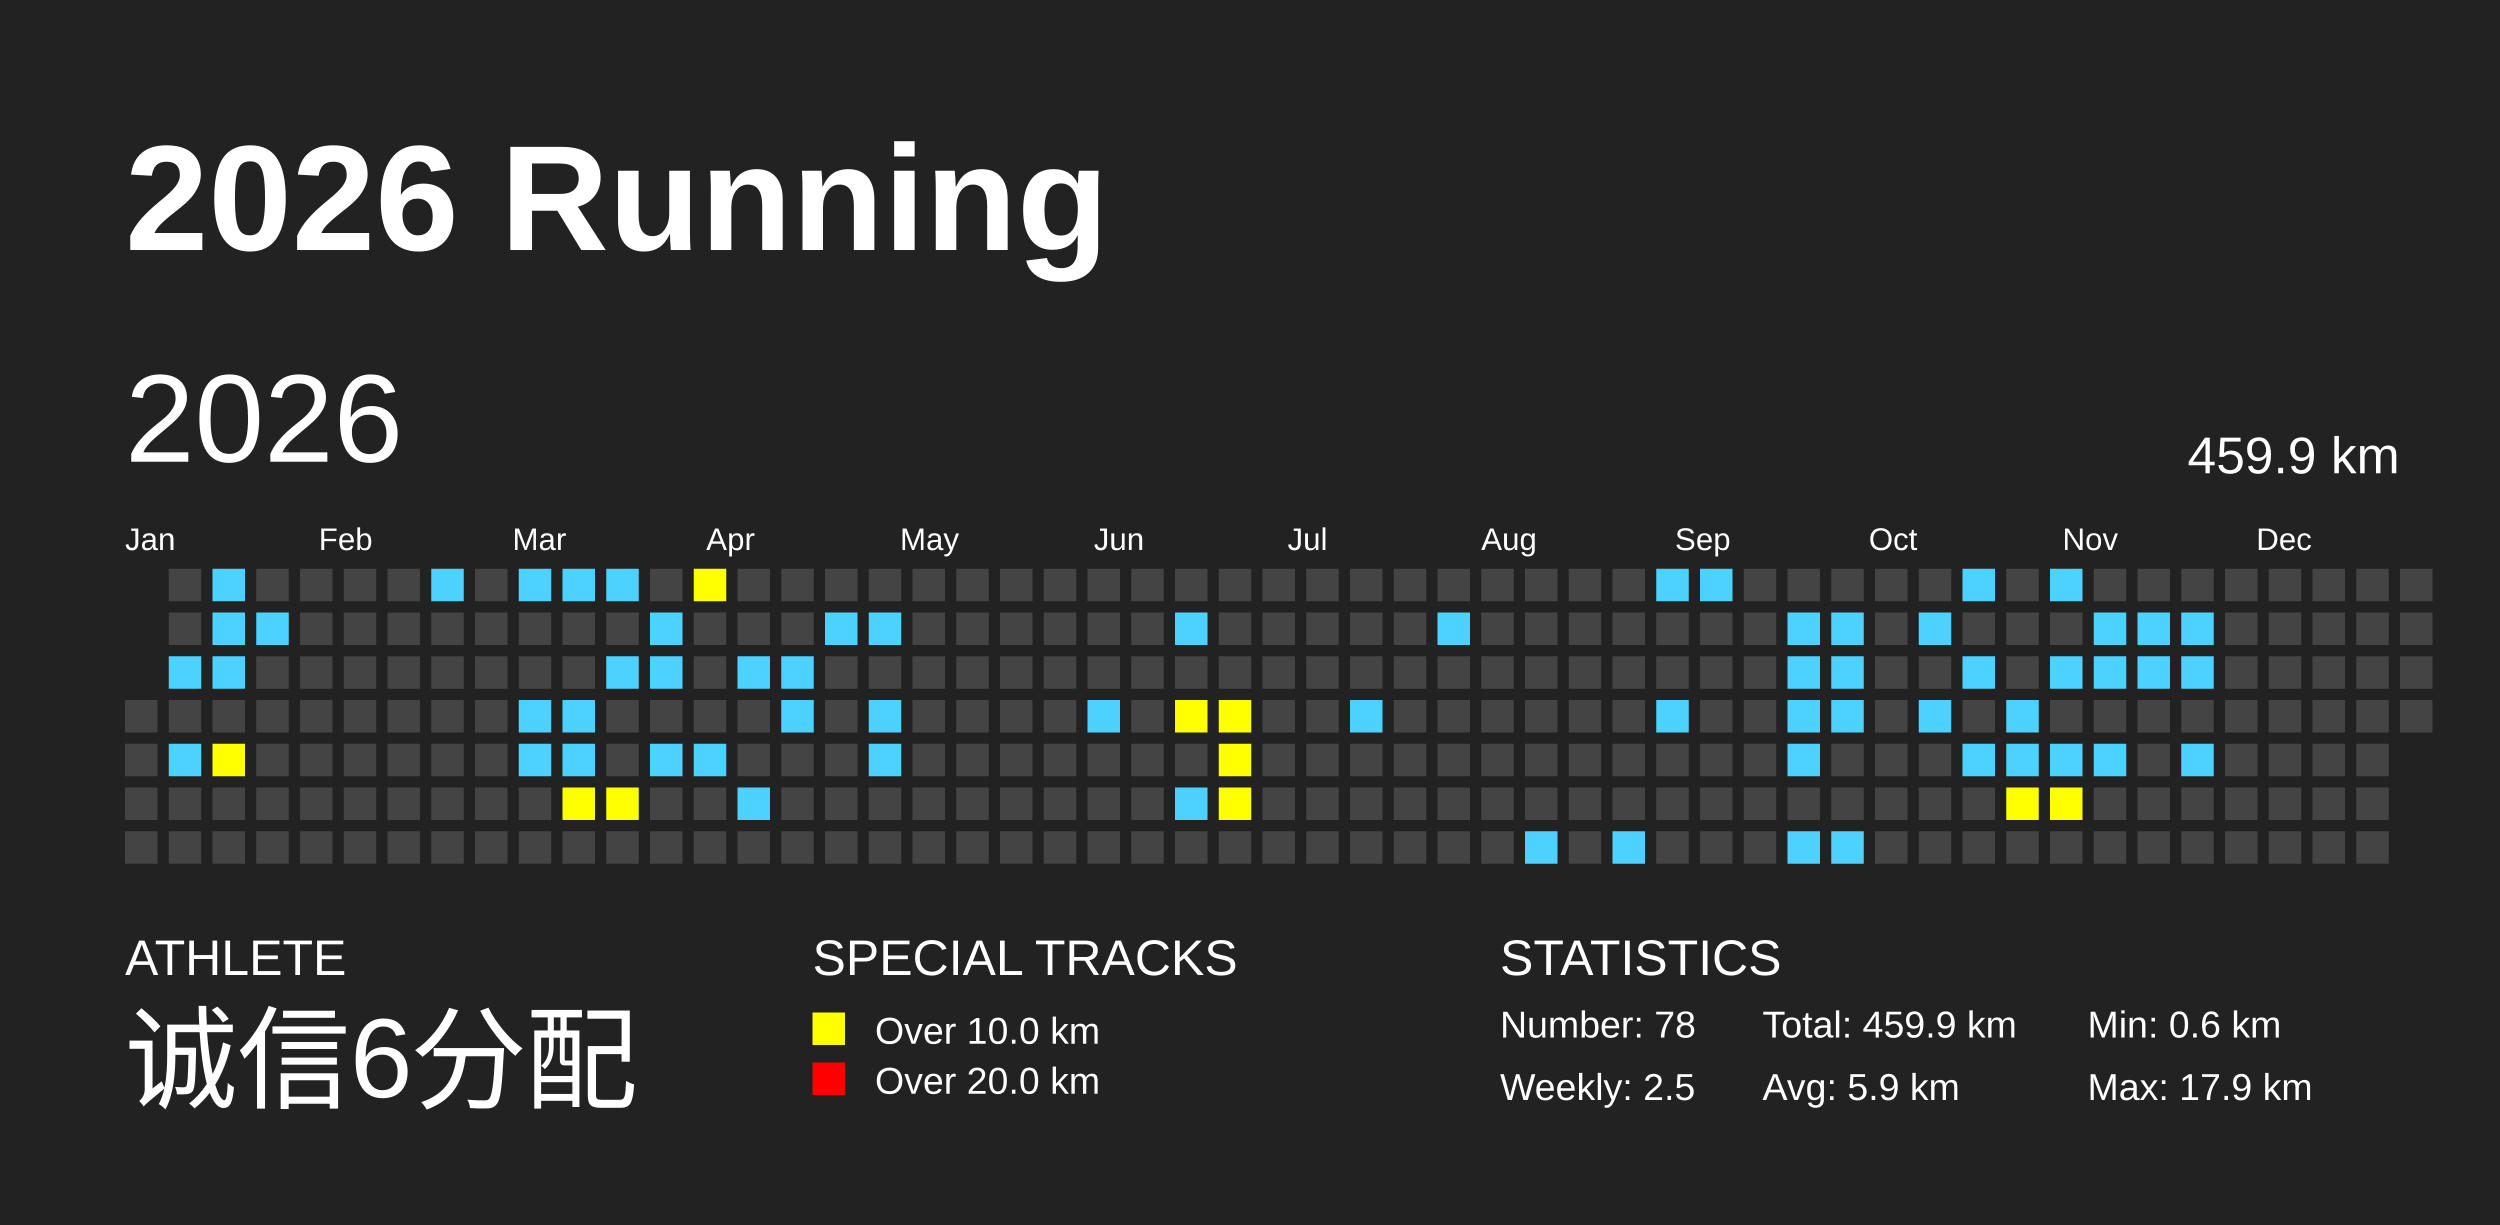
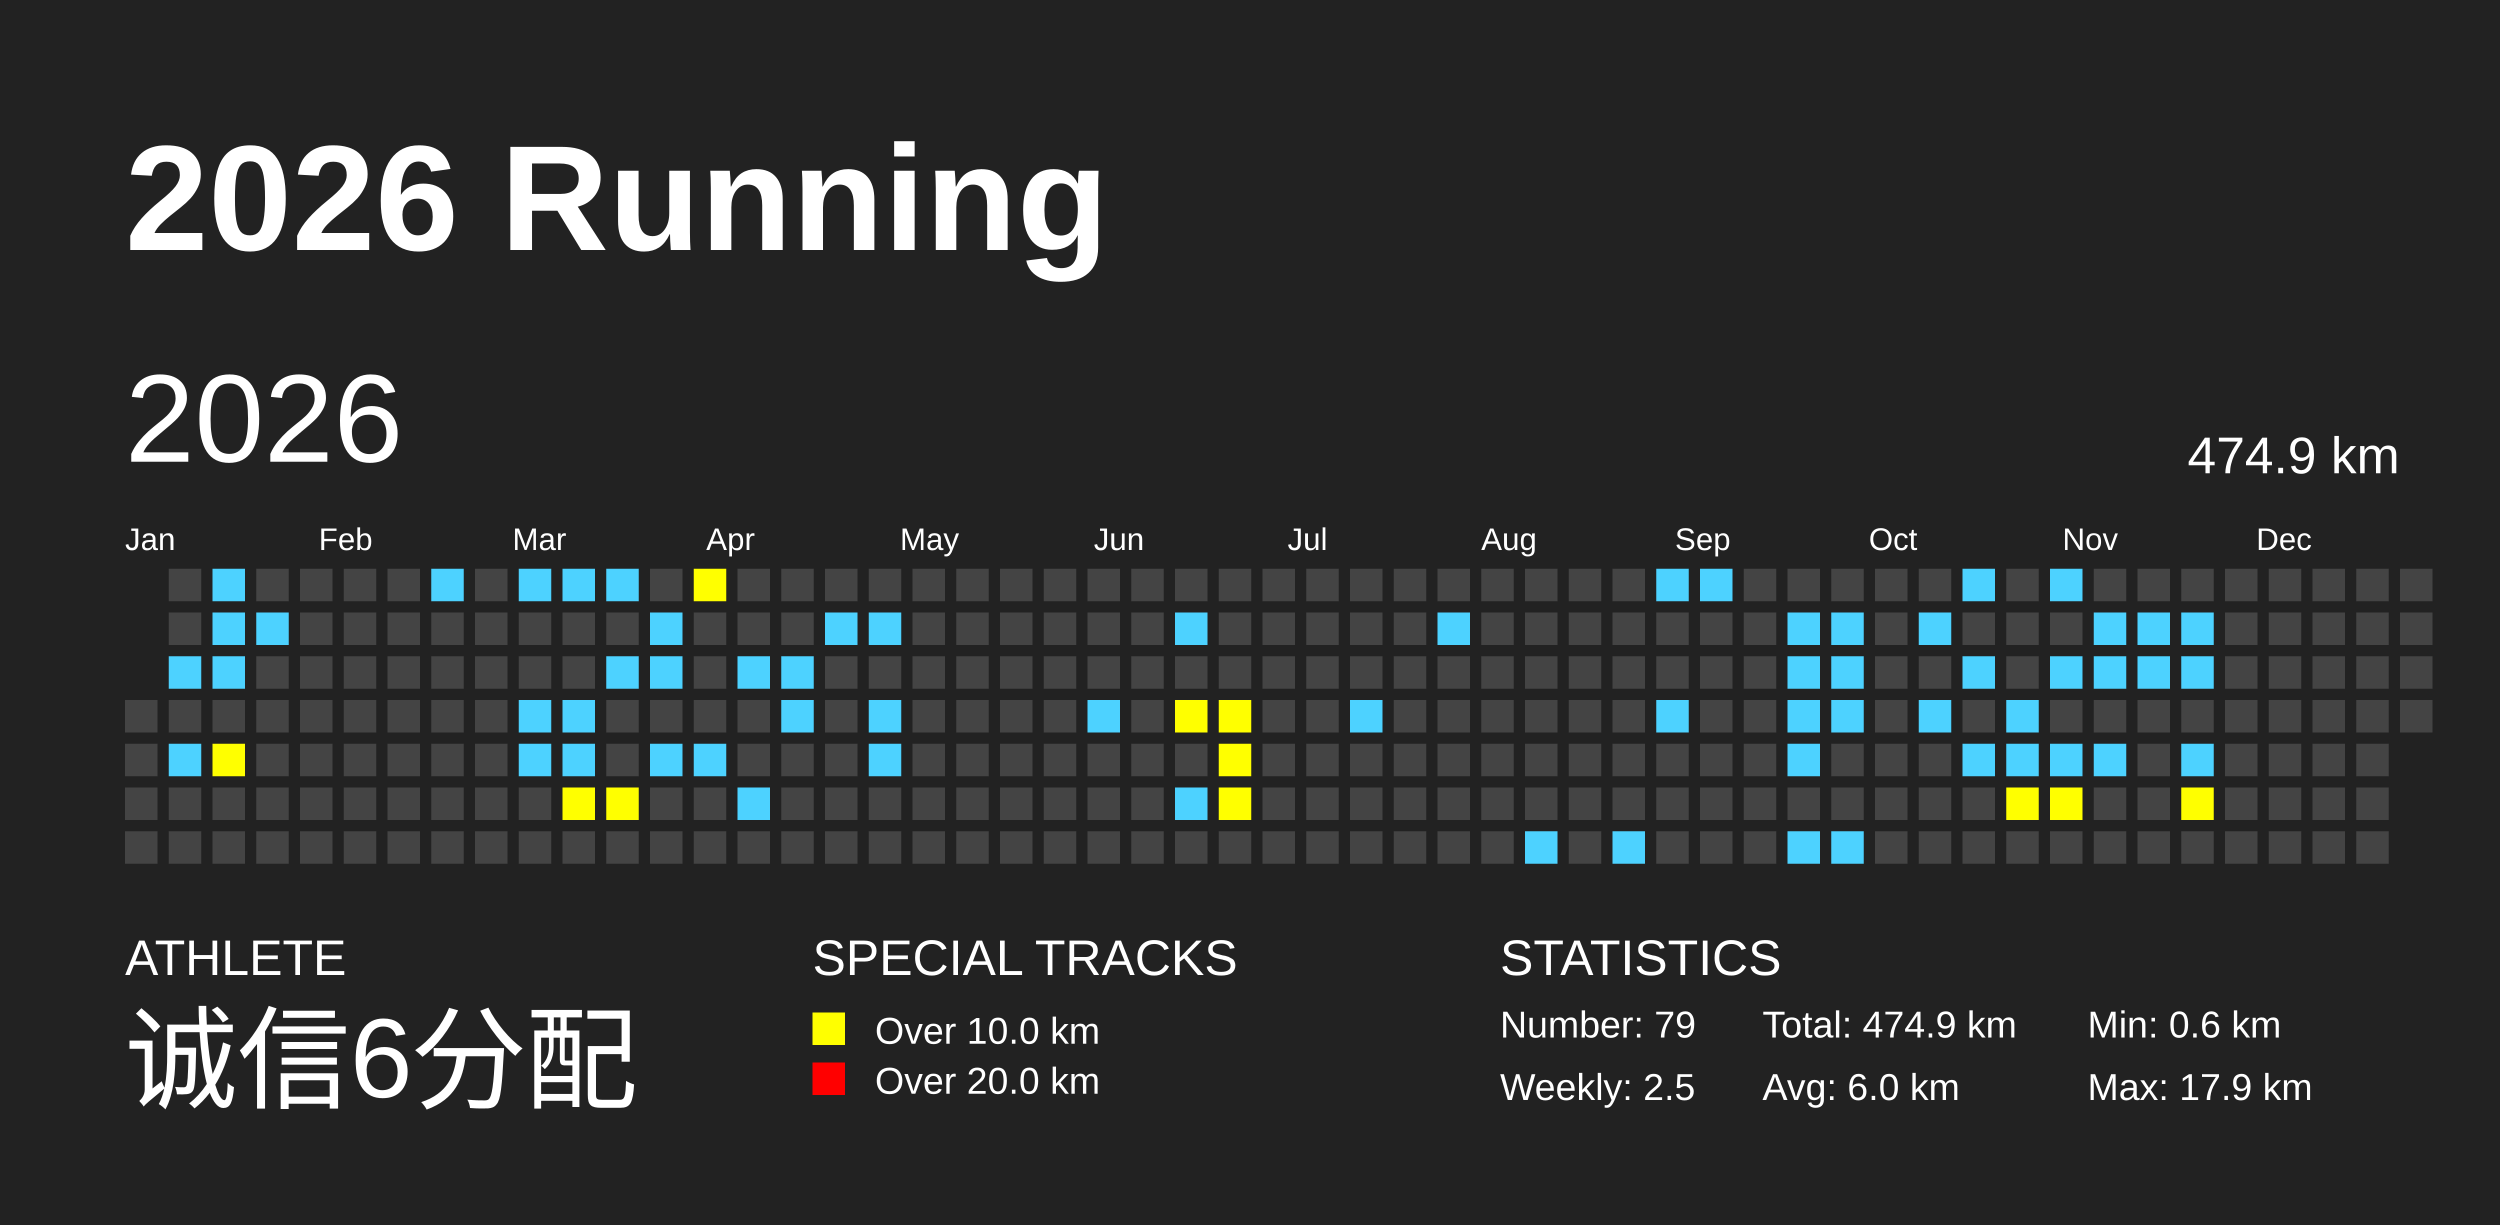
<svg xmlns="http://www.w3.org/2000/svg" baseProfile="full" height="98mm" version="1.1" viewBox="0,0,200,98" width="200mm">
  <defs />
  <rect fill="#222222" height="98" width="200" x="0" y="0" />
  <text fill="#FFFFFF" style="font-size:12px; font-family:Arial; font-weight:bold;" x="10" y="20">2026 Running</text>
  <text fill="#FFFFFF" style="font-size:4px; font-family:Arial" x="10" y="78">ATHLETE</text>
  <text fill="#FFFFFF" style="font-size:9px; font-family:Arial" x="10" y="88">诚信6分配</text>
  <text fill="#FFFFFF" style="font-size:4px; font-family:Arial" x="65" y="78">SPECIAL TRACKS</text>
  <rect fill="yellow" height="2.6" width="2.6" x="65" y="81" />
  <text fill="#FFFFFF" style="font-size:3px; font-family:Arial" x="70" y="83.5">Over 10.0 km</text>
  <rect fill="red" height="2.6" width="2.6" x="65" y="85" />
  <text fill="#FFFFFF" style="font-size:3px; font-family:Arial" x="70" y="87.5">Over 20.0 km</text>
  <text fill="#FFFFFF" style="font-size:4px; font-family:Arial" x="120" y="78">STATISTICS</text>
-   <text fill="#FFFFFF" style="font-size:3px; font-family:Arial" x="120" y="83">Number: 78</text>
+   <text fill="#FFFFFF" style="font-size:3px; font-family:Arial" x="120" y="83">Number: 79</text>
  <text fill="#FFFFFF" style="font-size:3px; font-family:Arial" x="120" y="88">Weekly: 2.5</text>
-   <text fill="#FFFFFF" style="font-size:3px; font-family:Arial" x="141" y="83">Total: 459.9 km</text>
-   <text fill="#FFFFFF" style="font-size:3px; font-family:Arial" x="141" y="88">Avg: 5.9 km</text>
+   <text fill="#FFFFFF" style="font-size:3px; font-family:Arial" x="141" y="83">Total: 474.9 km</text>
+   <text fill="#FFFFFF" style="font-size:3px; font-family:Arial" x="141" y="88">Avg: 6.0 km</text>
  <text fill="#FFFFFF" style="font-size:3px; font-family:Arial" x="167" y="83">Min: 0.6 km</text>
  <text fill="#FFFFFF" style="font-size:3px; font-family:Arial" x="167" y="88">Max: 17.9 km</text>
  <text dominant-baseline="hanging" fill="#FFFFFF" style="font-size:10.0px; font-family:Arial;" x="10" y="30">2026</text>
-   <text dominant-baseline="hanging" fill="#FFFFFF" style="font-size:4.125px; font-family:Arial;" x="175" y="35">459.9 km</text>
+   <text dominant-baseline="hanging" fill="#FFFFFF" style="font-size:4.125px; font-family:Arial;" x="175" y="35">474.9 km</text>
  <text fill="#FFFFFF" style="font-size:2.5px; font-family:Arial" x="10.0" y="44">Jan</text>
  <text fill="#FFFFFF" style="font-size:2.5px; font-family:Arial" x="25.5" y="44">Feb</text>
  <text fill="#FFFFFF" style="font-size:2.5px; font-family:Arial" x="41.0" y="44">Mar</text>
  <text fill="#FFFFFF" style="font-size:2.5px; font-family:Arial" x="56.5" y="44">Apr</text>
  <text fill="#FFFFFF" style="font-size:2.5px; font-family:Arial" x="72.0" y="44">May</text>
  <text fill="#FFFFFF" style="font-size:2.5px; font-family:Arial" x="87.5" y="44">Jun</text>
  <text fill="#FFFFFF" style="font-size:2.5px; font-family:Arial" x="103.0" y="44">Jul</text>
  <text fill="#FFFFFF" style="font-size:2.5px; font-family:Arial" x="118.5" y="44">Aug</text>
  <text fill="#FFFFFF" style="font-size:2.5px; font-family:Arial" x="134.0" y="44">Sep</text>
  <text fill="#FFFFFF" style="font-size:2.5px; font-family:Arial" x="149.5" y="44">Oct</text>
  <text fill="#FFFFFF" style="font-size:2.5px; font-family:Arial" x="165.0" y="44">Nov</text>
  <text fill="#FFFFFF" style="font-size:2.5px; font-family:Arial" x="180.5" y="44">Dec</text>
  <rect fill="#444444" height="2.6" width="2.6" x="10.0" y="56.0" />
  <rect fill="#444444" height="2.6" width="2.6" x="10.0" y="59.5" />
  <rect fill="#444444" height="2.6" width="2.6" x="10.0" y="63.0" />
  <rect fill="#444444" height="2.6" width="2.6" x="10.0" y="66.5" />
  <rect fill="#444444" height="2.6" width="2.6" x="13.5" y="45.5" />
  <rect fill="#444444" height="2.6" width="2.6" x="13.5" y="49.0" />
  <rect fill="#4DD2FF" height="2.6" width="2.6" x="13.5" y="52.5" />
  <rect fill="#444444" height="2.6" width="2.6" x="13.5" y="56.0" />
  <rect fill="#4DD2FF" height="2.6" width="2.6" x="13.5" y="59.5" />
  <rect fill="#444444" height="2.6" width="2.6" x="13.5" y="63.0" />
  <rect fill="#444444" height="2.6" width="2.6" x="13.5" y="66.5" />
  <rect fill="#4DD2FF" height="2.6" width="2.6" x="17.0" y="45.5" />
  <rect fill="#4DD2FF" height="2.6" width="2.6" x="17.0" y="49.0" />
  <rect fill="#4DD2FF" height="2.6" width="2.6" x="17.0" y="52.5" />
  <rect fill="#444444" height="2.6" width="2.6" x="17.0" y="56.0" />
  <rect fill="yellow" height="2.6" width="2.6" x="17.0" y="59.5" />
  <rect fill="#444444" height="2.6" width="2.6" x="17.0" y="63.0" />
  <rect fill="#444444" height="2.6" width="2.6" x="17.0" y="66.5" />
  <rect fill="#444444" height="2.6" width="2.6" x="20.5" y="45.5" />
  <rect fill="#4DD2FF" height="2.6" width="2.6" x="20.5" y="49.0" />
  <rect fill="#444444" height="2.6" width="2.6" x="20.5" y="52.5" />
  <rect fill="#444444" height="2.6" width="2.6" x="20.5" y="56.0" />
  <rect fill="#444444" height="2.6" width="2.6" x="20.5" y="59.5" />
  <rect fill="#444444" height="2.6" width="2.6" x="20.5" y="63.0" />
  <rect fill="#444444" height="2.6" width="2.6" x="20.5" y="66.5" />
  <rect fill="#444444" height="2.6" width="2.6" x="24.0" y="45.5" />
  <rect fill="#444444" height="2.6" width="2.6" x="24.0" y="49.0" />
  <rect fill="#444444" height="2.6" width="2.6" x="24.0" y="52.5" />
  <rect fill="#444444" height="2.6" width="2.6" x="24.0" y="56.0" />
  <rect fill="#444444" height="2.6" width="2.6" x="24.0" y="59.5" />
  <rect fill="#444444" height="2.6" width="2.6" x="24.0" y="63.0" />
  <rect fill="#444444" height="2.6" width="2.6" x="24.0" y="66.5" />
  <rect fill="#444444" height="2.6" width="2.6" x="27.5" y="45.5" />
  <rect fill="#444444" height="2.6" width="2.6" x="27.5" y="49.0" />
  <rect fill="#444444" height="2.6" width="2.6" x="27.5" y="52.5" />
  <rect fill="#444444" height="2.6" width="2.6" x="27.5" y="56.0" />
  <rect fill="#444444" height="2.6" width="2.6" x="27.5" y="59.5" />
  <rect fill="#444444" height="2.6" width="2.6" x="27.5" y="63.0" />
  <rect fill="#444444" height="2.6" width="2.6" x="27.5" y="66.5" />
  <rect fill="#444444" height="2.6" width="2.6" x="31.0" y="45.5" />
  <rect fill="#444444" height="2.6" width="2.6" x="31.0" y="49.0" />
  <rect fill="#444444" height="2.6" width="2.6" x="31.0" y="52.5" />
  <rect fill="#444444" height="2.6" width="2.6" x="31.0" y="56.0" />
  <rect fill="#444444" height="2.6" width="2.6" x="31.0" y="59.5" />
  <rect fill="#444444" height="2.6" width="2.6" x="31.0" y="63.0" />
  <rect fill="#444444" height="2.6" width="2.6" x="31.0" y="66.5" />
  <rect fill="#4DD2FF" height="2.6" width="2.6" x="34.5" y="45.5" />
  <rect fill="#444444" height="2.6" width="2.6" x="34.5" y="49.0" />
  <rect fill="#444444" height="2.6" width="2.6" x="34.5" y="52.5" />
  <rect fill="#444444" height="2.6" width="2.6" x="34.5" y="56.0" />
  <rect fill="#444444" height="2.6" width="2.6" x="34.5" y="59.5" />
  <rect fill="#444444" height="2.6" width="2.6" x="34.5" y="63.0" />
  <rect fill="#444444" height="2.6" width="2.6" x="34.5" y="66.5" />
  <rect fill="#444444" height="2.6" width="2.6" x="38.0" y="45.5" />
  <rect fill="#444444" height="2.6" width="2.6" x="38.0" y="49.0" />
  <rect fill="#444444" height="2.6" width="2.6" x="38.0" y="52.5" />
  <rect fill="#444444" height="2.6" width="2.6" x="38.0" y="56.0" />
  <rect fill="#444444" height="2.6" width="2.6" x="38.0" y="59.5" />
  <rect fill="#444444" height="2.6" width="2.6" x="38.0" y="63.0" />
  <rect fill="#444444" height="2.6" width="2.6" x="38.0" y="66.5" />
  <rect fill="#4DD2FF" height="2.6" width="2.6" x="41.5" y="45.5" />
  <rect fill="#444444" height="2.6" width="2.6" x="41.5" y="49.0" />
  <rect fill="#444444" height="2.6" width="2.6" x="41.5" y="52.5" />
  <rect fill="#4DD2FF" height="2.6" width="2.6" x="41.5" y="56.0" />
  <rect fill="#4DD2FF" height="2.6" width="2.6" x="41.5" y="59.5" />
  <rect fill="#444444" height="2.6" width="2.6" x="41.5" y="63.0" />
  <rect fill="#444444" height="2.6" width="2.6" x="41.5" y="66.5" />
  <rect fill="#4DD2FF" height="2.6" width="2.6" x="45.0" y="45.5" />
  <rect fill="#444444" height="2.6" width="2.6" x="45.0" y="49.0" />
  <rect fill="#444444" height="2.6" width="2.6" x="45.0" y="52.5" />
  <rect fill="#4DD2FF" height="2.6" width="2.6" x="45.0" y="56.0" />
  <rect fill="#4DD2FF" height="2.6" width="2.6" x="45.0" y="59.5" />
  <rect fill="yellow" height="2.6" width="2.6" x="45.0" y="63.0" />
  <rect fill="#444444" height="2.6" width="2.6" x="45.0" y="66.5" />
  <rect fill="#4DD2FF" height="2.6" width="2.6" x="48.5" y="45.5" />
  <rect fill="#444444" height="2.6" width="2.6" x="48.5" y="49.0" />
  <rect fill="#4DD2FF" height="2.6" width="2.6" x="48.5" y="52.5" />
  <rect fill="#444444" height="2.6" width="2.6" x="48.5" y="56.0" />
  <rect fill="#444444" height="2.6" width="2.6" x="48.5" y="59.5" />
  <rect fill="yellow" height="2.6" width="2.6" x="48.5" y="63.0" />
  <rect fill="#444444" height="2.6" width="2.6" x="48.5" y="66.5" />
  <rect fill="#444444" height="2.6" width="2.6" x="52.0" y="45.5" />
  <rect fill="#4DD2FF" height="2.6" width="2.6" x="52.0" y="49.0" />
  <rect fill="#4DD2FF" height="2.6" width="2.6" x="52.0" y="52.5" />
  <rect fill="#444444" height="2.6" width="2.6" x="52.0" y="56.0" />
  <rect fill="#4DD2FF" height="2.6" width="2.6" x="52.0" y="59.5" />
  <rect fill="#444444" height="2.6" width="2.6" x="52.0" y="63.0" />
  <rect fill="#444444" height="2.6" width="2.6" x="52.0" y="66.5" />
  <rect fill="yellow" height="2.6" width="2.6" x="55.5" y="45.5" />
  <rect fill="#444444" height="2.6" width="2.6" x="55.5" y="49.0" />
  <rect fill="#444444" height="2.6" width="2.6" x="55.5" y="52.5" />
  <rect fill="#444444" height="2.6" width="2.6" x="55.5" y="56.0" />
  <rect fill="#4DD2FF" height="2.6" width="2.6" x="55.5" y="59.5" />
  <rect fill="#444444" height="2.6" width="2.6" x="55.5" y="63.0" />
  <rect fill="#444444" height="2.6" width="2.6" x="55.5" y="66.5" />
  <rect fill="#444444" height="2.6" width="2.6" x="59.0" y="45.5" />
  <rect fill="#444444" height="2.6" width="2.6" x="59.0" y="49.0" />
  <rect fill="#4DD2FF" height="2.6" width="2.6" x="59.0" y="52.5" />
  <rect fill="#444444" height="2.6" width="2.6" x="59.0" y="56.0" />
  <rect fill="#444444" height="2.6" width="2.6" x="59.0" y="59.5" />
  <rect fill="#4DD2FF" height="2.6" width="2.6" x="59.0" y="63.0" />
  <rect fill="#444444" height="2.6" width="2.6" x="59.0" y="66.5" />
  <rect fill="#444444" height="2.6" width="2.6" x="62.5" y="45.5" />
  <rect fill="#444444" height="2.6" width="2.6" x="62.5" y="49.0" />
  <rect fill="#4DD2FF" height="2.6" width="2.6" x="62.5" y="52.5" />
  <rect fill="#4DD2FF" height="2.6" width="2.6" x="62.5" y="56.0" />
  <rect fill="#444444" height="2.6" width="2.6" x="62.5" y="59.5" />
  <rect fill="#444444" height="2.6" width="2.6" x="62.5" y="63.0" />
  <rect fill="#444444" height="2.6" width="2.6" x="62.5" y="66.5" />
  <rect fill="#444444" height="2.6" width="2.6" x="66.0" y="45.5" />
  <rect fill="#4DD2FF" height="2.6" width="2.6" x="66.0" y="49.0" />
  <rect fill="#444444" height="2.6" width="2.6" x="66.0" y="52.5" />
  <rect fill="#444444" height="2.6" width="2.6" x="66.0" y="56.0" />
  <rect fill="#444444" height="2.6" width="2.6" x="66.0" y="59.5" />
  <rect fill="#444444" height="2.6" width="2.6" x="66.0" y="63.0" />
  <rect fill="#444444" height="2.6" width="2.6" x="66.0" y="66.5" />
  <rect fill="#444444" height="2.6" width="2.6" x="69.5" y="45.5" />
  <rect fill="#4DD2FF" height="2.6" width="2.6" x="69.5" y="49.0" />
  <rect fill="#444444" height="2.6" width="2.6" x="69.5" y="52.5" />
  <rect fill="#4DD2FF" height="2.6" width="2.6" x="69.5" y="56.0" />
  <rect fill="#4DD2FF" height="2.6" width="2.6" x="69.5" y="59.5" />
  <rect fill="#444444" height="2.6" width="2.6" x="69.5" y="63.0" />
  <rect fill="#444444" height="2.6" width="2.6" x="69.5" y="66.5" />
  <rect fill="#444444" height="2.6" width="2.6" x="73.0" y="45.5" />
  <rect fill="#444444" height="2.6" width="2.6" x="73.0" y="49.0" />
  <rect fill="#444444" height="2.6" width="2.6" x="73.0" y="52.5" />
  <rect fill="#444444" height="2.6" width="2.6" x="73.0" y="56.0" />
  <rect fill="#444444" height="2.6" width="2.6" x="73.0" y="59.5" />
  <rect fill="#444444" height="2.6" width="2.6" x="73.0" y="63.0" />
  <rect fill="#444444" height="2.6" width="2.6" x="73.0" y="66.5" />
  <rect fill="#444444" height="2.6" width="2.6" x="76.5" y="45.5" />
  <rect fill="#444444" height="2.6" width="2.6" x="76.5" y="49.0" />
  <rect fill="#444444" height="2.6" width="2.6" x="76.5" y="52.5" />
  <rect fill="#444444" height="2.6" width="2.6" x="76.5" y="56.0" />
  <rect fill="#444444" height="2.6" width="2.6" x="76.5" y="59.5" />
  <rect fill="#444444" height="2.6" width="2.6" x="76.5" y="63.0" />
  <rect fill="#444444" height="2.6" width="2.6" x="76.5" y="66.5" />
  <rect fill="#444444" height="2.6" width="2.6" x="80.0" y="45.5" />
  <rect fill="#444444" height="2.6" width="2.6" x="80.0" y="49.0" />
  <rect fill="#444444" height="2.6" width="2.6" x="80.0" y="52.5" />
  <rect fill="#444444" height="2.6" width="2.6" x="80.0" y="56.0" />
  <rect fill="#444444" height="2.6" width="2.6" x="80.0" y="59.5" />
  <rect fill="#444444" height="2.6" width="2.6" x="80.0" y="63.0" />
  <rect fill="#444444" height="2.6" width="2.6" x="80.0" y="66.5" />
  <rect fill="#444444" height="2.6" width="2.6" x="83.5" y="45.5" />
  <rect fill="#444444" height="2.6" width="2.6" x="83.5" y="49.0" />
  <rect fill="#444444" height="2.6" width="2.6" x="83.5" y="52.5" />
  <rect fill="#444444" height="2.6" width="2.6" x="83.5" y="56.0" />
  <rect fill="#444444" height="2.6" width="2.6" x="83.5" y="59.5" />
  <rect fill="#444444" height="2.6" width="2.6" x="83.5" y="63.0" />
  <rect fill="#444444" height="2.6" width="2.6" x="83.5" y="66.5" />
  <rect fill="#444444" height="2.6" width="2.6" x="87.0" y="45.5" />
  <rect fill="#444444" height="2.6" width="2.6" x="87.0" y="49.0" />
  <rect fill="#444444" height="2.6" width="2.6" x="87.0" y="52.5" />
  <rect fill="#4DD2FF" height="2.6" width="2.6" x="87.0" y="56.0" />
  <rect fill="#444444" height="2.6" width="2.6" x="87.0" y="59.5" />
  <rect fill="#444444" height="2.6" width="2.6" x="87.0" y="63.0" />
  <rect fill="#444444" height="2.6" width="2.6" x="87.0" y="66.5" />
  <rect fill="#444444" height="2.6" width="2.6" x="90.5" y="45.5" />
  <rect fill="#444444" height="2.6" width="2.6" x="90.5" y="49.0" />
  <rect fill="#444444" height="2.6" width="2.6" x="90.5" y="52.5" />
  <rect fill="#444444" height="2.6" width="2.6" x="90.5" y="56.0" />
  <rect fill="#444444" height="2.6" width="2.6" x="90.5" y="59.5" />
  <rect fill="#444444" height="2.6" width="2.6" x="90.5" y="63.0" />
  <rect fill="#444444" height="2.6" width="2.6" x="90.5" y="66.5" />
  <rect fill="#444444" height="2.6" width="2.6" x="94.0" y="45.5" />
  <rect fill="#4DD2FF" height="2.6" width="2.6" x="94.0" y="49.0" />
  <rect fill="#444444" height="2.6" width="2.6" x="94.0" y="52.5" />
  <rect fill="yellow" height="2.6" width="2.6" x="94.0" y="56.0" />
  <rect fill="#444444" height="2.6" width="2.6" x="94.0" y="59.5" />
  <rect fill="#4DD2FF" height="2.6" width="2.6" x="94.0" y="63.0" />
  <rect fill="#444444" height="2.6" width="2.6" x="94.0" y="66.5" />
  <rect fill="#444444" height="2.6" width="2.6" x="97.5" y="45.5" />
  <rect fill="#444444" height="2.6" width="2.6" x="97.5" y="49.0" />
  <rect fill="#444444" height="2.6" width="2.6" x="97.5" y="52.5" />
  <rect fill="yellow" height="2.6" width="2.6" x="97.5" y="56.0" />
  <rect fill="yellow" height="2.6" width="2.6" x="97.5" y="59.5" />
  <rect fill="yellow" height="2.6" width="2.6" x="97.5" y="63.0" />
  <rect fill="#444444" height="2.6" width="2.6" x="97.5" y="66.5" />
  <rect fill="#444444" height="2.6" width="2.6" x="101.0" y="45.5" />
  <rect fill="#444444" height="2.6" width="2.6" x="101.0" y="49.0" />
  <rect fill="#444444" height="2.6" width="2.6" x="101.0" y="52.5" />
  <rect fill="#444444" height="2.6" width="2.6" x="101.0" y="56.0" />
  <rect fill="#444444" height="2.6" width="2.6" x="101.0" y="59.5" />
  <rect fill="#444444" height="2.6" width="2.6" x="101.0" y="63.0" />
  <rect fill="#444444" height="2.6" width="2.6" x="101.0" y="66.5" />
  <rect fill="#444444" height="2.6" width="2.6" x="104.5" y="45.5" />
  <rect fill="#444444" height="2.6" width="2.6" x="104.5" y="49.0" />
  <rect fill="#444444" height="2.6" width="2.6" x="104.5" y="52.5" />
  <rect fill="#444444" height="2.6" width="2.6" x="104.5" y="56.0" />
  <rect fill="#444444" height="2.6" width="2.6" x="104.5" y="59.5" />
  <rect fill="#444444" height="2.6" width="2.6" x="104.5" y="63.0" />
  <rect fill="#444444" height="2.6" width="2.6" x="104.5" y="66.5" />
  <rect fill="#444444" height="2.6" width="2.6" x="108.0" y="45.5" />
  <rect fill="#444444" height="2.6" width="2.6" x="108.0" y="49.0" />
  <rect fill="#444444" height="2.6" width="2.6" x="108.0" y="52.5" />
  <rect fill="#4DD2FF" height="2.6" width="2.6" x="108.0" y="56.0" />
  <rect fill="#444444" height="2.6" width="2.6" x="108.0" y="59.5" />
  <rect fill="#444444" height="2.6" width="2.6" x="108.0" y="63.0" />
  <rect fill="#444444" height="2.6" width="2.6" x="108.0" y="66.5" />
  <rect fill="#444444" height="2.6" width="2.6" x="111.5" y="45.5" />
  <rect fill="#444444" height="2.6" width="2.6" x="111.5" y="49.0" />
  <rect fill="#444444" height="2.6" width="2.6" x="111.5" y="52.5" />
  <rect fill="#444444" height="2.6" width="2.6" x="111.5" y="56.0" />
  <rect fill="#444444" height="2.6" width="2.6" x="111.5" y="59.5" />
  <rect fill="#444444" height="2.6" width="2.6" x="111.5" y="63.0" />
  <rect fill="#444444" height="2.6" width="2.6" x="111.5" y="66.5" />
  <rect fill="#444444" height="2.6" width="2.6" x="115.0" y="45.5" />
  <rect fill="#4DD2FF" height="2.6" width="2.6" x="115.0" y="49.0" />
  <rect fill="#444444" height="2.6" width="2.6" x="115.0" y="52.5" />
  <rect fill="#444444" height="2.6" width="2.6" x="115.0" y="56.0" />
  <rect fill="#444444" height="2.6" width="2.6" x="115.0" y="59.5" />
  <rect fill="#444444" height="2.6" width="2.6" x="115.0" y="63.0" />
  <rect fill="#444444" height="2.6" width="2.6" x="115.0" y="66.5" />
  <rect fill="#444444" height="2.6" width="2.6" x="118.5" y="45.5" />
  <rect fill="#444444" height="2.6" width="2.6" x="118.5" y="49.0" />
  <rect fill="#444444" height="2.6" width="2.6" x="118.5" y="52.5" />
  <rect fill="#444444" height="2.6" width="2.6" x="118.5" y="56.0" />
  <rect fill="#444444" height="2.6" width="2.6" x="118.5" y="59.5" />
  <rect fill="#444444" height="2.6" width="2.6" x="118.5" y="63.0" />
  <rect fill="#444444" height="2.6" width="2.6" x="118.5" y="66.5" />
  <rect fill="#444444" height="2.6" width="2.6" x="122.0" y="45.5" />
  <rect fill="#444444" height="2.6" width="2.6" x="122.0" y="49.0" />
  <rect fill="#444444" height="2.6" width="2.6" x="122.0" y="52.5" />
  <rect fill="#444444" height="2.6" width="2.6" x="122.0" y="56.0" />
  <rect fill="#444444" height="2.6" width="2.6" x="122.0" y="59.5" />
  <rect fill="#444444" height="2.6" width="2.6" x="122.0" y="63.0" />
  <rect fill="#4DD2FF" height="2.6" width="2.6" x="122.0" y="66.5" />
  <rect fill="#444444" height="2.6" width="2.6" x="125.5" y="45.5" />
  <rect fill="#444444" height="2.6" width="2.6" x="125.5" y="49.0" />
  <rect fill="#444444" height="2.6" width="2.6" x="125.5" y="52.5" />
  <rect fill="#444444" height="2.6" width="2.6" x="125.5" y="56.0" />
  <rect fill="#444444" height="2.6" width="2.6" x="125.5" y="59.5" />
  <rect fill="#444444" height="2.6" width="2.6" x="125.5" y="63.0" />
  <rect fill="#444444" height="2.6" width="2.6" x="125.5" y="66.5" />
  <rect fill="#444444" height="2.6" width="2.6" x="129.0" y="45.5" />
  <rect fill="#444444" height="2.6" width="2.6" x="129.0" y="49.0" />
  <rect fill="#444444" height="2.6" width="2.6" x="129.0" y="52.5" />
  <rect fill="#444444" height="2.6" width="2.6" x="129.0" y="56.0" />
  <rect fill="#444444" height="2.6" width="2.6" x="129.0" y="59.5" />
  <rect fill="#444444" height="2.6" width="2.6" x="129.0" y="63.0" />
  <rect fill="#4DD2FF" height="2.6" width="2.6" x="129.0" y="66.5" />
  <rect fill="#4DD2FF" height="2.6" width="2.6" x="132.5" y="45.5" />
  <rect fill="#444444" height="2.6" width="2.6" x="132.5" y="49.0" />
  <rect fill="#444444" height="2.6" width="2.6" x="132.5" y="52.5" />
  <rect fill="#4DD2FF" height="2.6" width="2.6" x="132.5" y="56.0" />
  <rect fill="#444444" height="2.6" width="2.6" x="132.5" y="59.5" />
  <rect fill="#444444" height="2.6" width="2.6" x="132.5" y="63.0" />
  <rect fill="#444444" height="2.6" width="2.6" x="132.5" y="66.5" />
  <rect fill="#4DD2FF" height="2.6" width="2.6" x="136.0" y="45.5" />
  <rect fill="#444444" height="2.6" width="2.6" x="136.0" y="49.0" />
  <rect fill="#444444" height="2.6" width="2.6" x="136.0" y="52.5" />
  <rect fill="#444444" height="2.6" width="2.6" x="136.0" y="56.0" />
  <rect fill="#444444" height="2.6" width="2.6" x="136.0" y="59.5" />
  <rect fill="#444444" height="2.6" width="2.6" x="136.0" y="63.0" />
  <rect fill="#444444" height="2.6" width="2.6" x="136.0" y="66.5" />
  <rect fill="#444444" height="2.6" width="2.6" x="139.5" y="45.5" />
  <rect fill="#444444" height="2.6" width="2.6" x="139.5" y="49.0" />
  <rect fill="#444444" height="2.6" width="2.6" x="139.5" y="52.5" />
  <rect fill="#444444" height="2.6" width="2.6" x="139.5" y="56.0" />
  <rect fill="#444444" height="2.6" width="2.6" x="139.5" y="59.5" />
  <rect fill="#444444" height="2.6" width="2.6" x="139.5" y="63.0" />
  <rect fill="#444444" height="2.6" width="2.6" x="139.5" y="66.5" />
  <rect fill="#444444" height="2.6" width="2.6" x="143.0" y="45.5" />
  <rect fill="#4DD2FF" height="2.6" width="2.6" x="143.0" y="49.0" />
  <rect fill="#4DD2FF" height="2.6" width="2.6" x="143.0" y="52.5" />
  <rect fill="#4DD2FF" height="2.6" width="2.6" x="143.0" y="56.0" />
  <rect fill="#4DD2FF" height="2.6" width="2.6" x="143.0" y="59.5" />
  <rect fill="#444444" height="2.6" width="2.6" x="143.0" y="63.0" />
  <rect fill="#4DD2FF" height="2.6" width="2.6" x="143.0" y="66.5" />
  <rect fill="#444444" height="2.6" width="2.6" x="146.5" y="45.5" />
  <rect fill="#4DD2FF" height="2.6" width="2.6" x="146.5" y="49.0" />
  <rect fill="#4DD2FF" height="2.6" width="2.6" x="146.5" y="52.5" />
  <rect fill="#4DD2FF" height="2.6" width="2.6" x="146.5" y="56.0" />
  <rect fill="#444444" height="2.6" width="2.6" x="146.5" y="59.5" />
  <rect fill="#444444" height="2.6" width="2.6" x="146.5" y="63.0" />
  <rect fill="#4DD2FF" height="2.6" width="2.6" x="146.5" y="66.5" />
  <rect fill="#444444" height="2.6" width="2.6" x="150.0" y="45.5" />
  <rect fill="#444444" height="2.6" width="2.6" x="150.0" y="49.0" />
  <rect fill="#444444" height="2.6" width="2.6" x="150.0" y="52.5" />
  <rect fill="#444444" height="2.6" width="2.6" x="150.0" y="56.0" />
  <rect fill="#444444" height="2.6" width="2.6" x="150.0" y="59.5" />
  <rect fill="#444444" height="2.6" width="2.6" x="150.0" y="63.0" />
  <rect fill="#444444" height="2.6" width="2.6" x="150.0" y="66.5" />
  <rect fill="#444444" height="2.6" width="2.6" x="153.5" y="45.5" />
  <rect fill="#4DD2FF" height="2.6" width="2.6" x="153.5" y="49.0" />
  <rect fill="#444444" height="2.6" width="2.6" x="153.5" y="52.5" />
  <rect fill="#4DD2FF" height="2.6" width="2.6" x="153.5" y="56.0" />
  <rect fill="#444444" height="2.6" width="2.6" x="153.5" y="59.5" />
  <rect fill="#444444" height="2.6" width="2.6" x="153.5" y="63.0" />
  <rect fill="#444444" height="2.6" width="2.6" x="153.5" y="66.5" />
  <rect fill="#4DD2FF" height="2.6" width="2.6" x="157.0" y="45.5" />
  <rect fill="#444444" height="2.6" width="2.6" x="157.0" y="49.0" />
  <rect fill="#4DD2FF" height="2.6" width="2.6" x="157.0" y="52.5" />
  <rect fill="#444444" height="2.6" width="2.6" x="157.0" y="56.0" />
  <rect fill="#4DD2FF" height="2.6" width="2.6" x="157.0" y="59.5" />
  <rect fill="#444444" height="2.6" width="2.6" x="157.0" y="63.0" />
  <rect fill="#444444" height="2.6" width="2.6" x="157.0" y="66.5" />
  <rect fill="#444444" height="2.6" width="2.6" x="160.5" y="45.5" />
  <rect fill="#444444" height="2.6" width="2.6" x="160.5" y="49.0" />
  <rect fill="#444444" height="2.6" width="2.6" x="160.5" y="52.5" />
  <rect fill="#4DD2FF" height="2.6" width="2.6" x="160.5" y="56.0" />
  <rect fill="#4DD2FF" height="2.6" width="2.6" x="160.5" y="59.5" />
  <rect fill="yellow" height="2.6" width="2.6" x="160.5" y="63.0" />
  <rect fill="#444444" height="2.6" width="2.6" x="160.5" y="66.5" />
  <rect fill="#4DD2FF" height="2.6" width="2.6" x="164.0" y="45.5" />
  <rect fill="#444444" height="2.6" width="2.6" x="164.0" y="49.0" />
  <rect fill="#4DD2FF" height="2.6" width="2.6" x="164.0" y="52.5" />
  <rect fill="#444444" height="2.6" width="2.6" x="164.0" y="56.0" />
  <rect fill="#4DD2FF" height="2.6" width="2.6" x="164.0" y="59.5" />
  <rect fill="yellow" height="2.6" width="2.6" x="164.0" y="63.0" />
  <rect fill="#444444" height="2.6" width="2.6" x="164.0" y="66.5" />
  <rect fill="#444444" height="2.6" width="2.6" x="167.5" y="45.5" />
  <rect fill="#4DD2FF" height="2.6" width="2.6" x="167.5" y="49.0" />
  <rect fill="#4DD2FF" height="2.6" width="2.6" x="167.5" y="52.5" />
  <rect fill="#444444" height="2.6" width="2.6" x="167.5" y="56.0" />
  <rect fill="#4DD2FF" height="2.6" width="2.6" x="167.5" y="59.5" />
  <rect fill="#444444" height="2.6" width="2.6" x="167.5" y="63.0" />
  <rect fill="#444444" height="2.6" width="2.6" x="167.5" y="66.5" />
  <rect fill="#444444" height="2.6" width="2.6" x="171.0" y="45.5" />
  <rect fill="#4DD2FF" height="2.6" width="2.6" x="171.0" y="49.0" />
  <rect fill="#4DD2FF" height="2.6" width="2.6" x="171.0" y="52.5" />
  <rect fill="#444444" height="2.6" width="2.6" x="171.0" y="56.0" />
  <rect fill="#444444" height="2.6" width="2.6" x="171.0" y="59.5" />
  <rect fill="#444444" height="2.6" width="2.6" x="171.0" y="63.0" />
  <rect fill="#444444" height="2.6" width="2.6" x="171.0" y="66.5" />
  <rect fill="#444444" height="2.6" width="2.6" x="174.5" y="45.5" />
  <rect fill="#4DD2FF" height="2.6" width="2.6" x="174.5" y="49.0" />
  <rect fill="#4DD2FF" height="2.6" width="2.6" x="174.5" y="52.5" />
  <rect fill="#444444" height="2.6" width="2.6" x="174.5" y="56.0" />
  <rect fill="#4DD2FF" height="2.6" width="2.6" x="174.5" y="59.5" />
-   <rect fill="#444444" height="2.6" width="2.6" x="174.5" y="63.0" />
+   <rect fill="yellow" height="2.6" width="2.6" x="174.5" y="63.0" />
  <rect fill="#444444" height="2.6" width="2.6" x="174.5" y="66.5" />
  <rect fill="#444444" height="2.6" width="2.6" x="178.0" y="45.5" />
  <rect fill="#444444" height="2.6" width="2.6" x="178.0" y="49.0" />
  <rect fill="#444444" height="2.6" width="2.6" x="178.0" y="52.5" />
  <rect fill="#444444" height="2.6" width="2.6" x="178.0" y="56.0" />
  <rect fill="#444444" height="2.6" width="2.6" x="178.0" y="59.5" />
  <rect fill="#444444" height="2.6" width="2.6" x="178.0" y="63.0" />
  <rect fill="#444444" height="2.6" width="2.6" x="178.0" y="66.5" />
  <rect fill="#444444" height="2.6" width="2.6" x="181.5" y="45.5" />
  <rect fill="#444444" height="2.6" width="2.6" x="181.5" y="49.0" />
  <rect fill="#444444" height="2.6" width="2.6" x="181.5" y="52.5" />
  <rect fill="#444444" height="2.6" width="2.6" x="181.5" y="56.0" />
  <rect fill="#444444" height="2.6" width="2.6" x="181.5" y="59.5" />
  <rect fill="#444444" height="2.6" width="2.6" x="181.5" y="63.0" />
  <rect fill="#444444" height="2.6" width="2.6" x="181.5" y="66.5" />
  <rect fill="#444444" height="2.6" width="2.6" x="185.0" y="45.5" />
  <rect fill="#444444" height="2.6" width="2.6" x="185.0" y="49.0" />
  <rect fill="#444444" height="2.6" width="2.6" x="185.0" y="52.5" />
  <rect fill="#444444" height="2.6" width="2.6" x="185.0" y="56.0" />
  <rect fill="#444444" height="2.6" width="2.6" x="185.0" y="59.5" />
  <rect fill="#444444" height="2.6" width="2.6" x="185.0" y="63.0" />
  <rect fill="#444444" height="2.6" width="2.6" x="185.0" y="66.5" />
  <rect fill="#444444" height="2.6" width="2.6" x="188.5" y="45.5" />
  <rect fill="#444444" height="2.6" width="2.6" x="188.5" y="49.0" />
  <rect fill="#444444" height="2.6" width="2.6" x="188.5" y="52.5" />
  <rect fill="#444444" height="2.6" width="2.6" x="188.5" y="56.0" />
  <rect fill="#444444" height="2.6" width="2.6" x="188.5" y="59.5" />
  <rect fill="#444444" height="2.6" width="2.6" x="188.5" y="63.0" />
  <rect fill="#444444" height="2.6" width="2.6" x="188.5" y="66.5" />
  <rect fill="#444444" height="2.6" width="2.6" x="192.0" y="45.5" />
  <rect fill="#444444" height="2.6" width="2.6" x="192.0" y="49.0" />
  <rect fill="#444444" height="2.6" width="2.6" x="192.0" y="52.5" />
  <rect fill="#444444" height="2.6" width="2.6" x="192.0" y="56.0" />
</svg>
